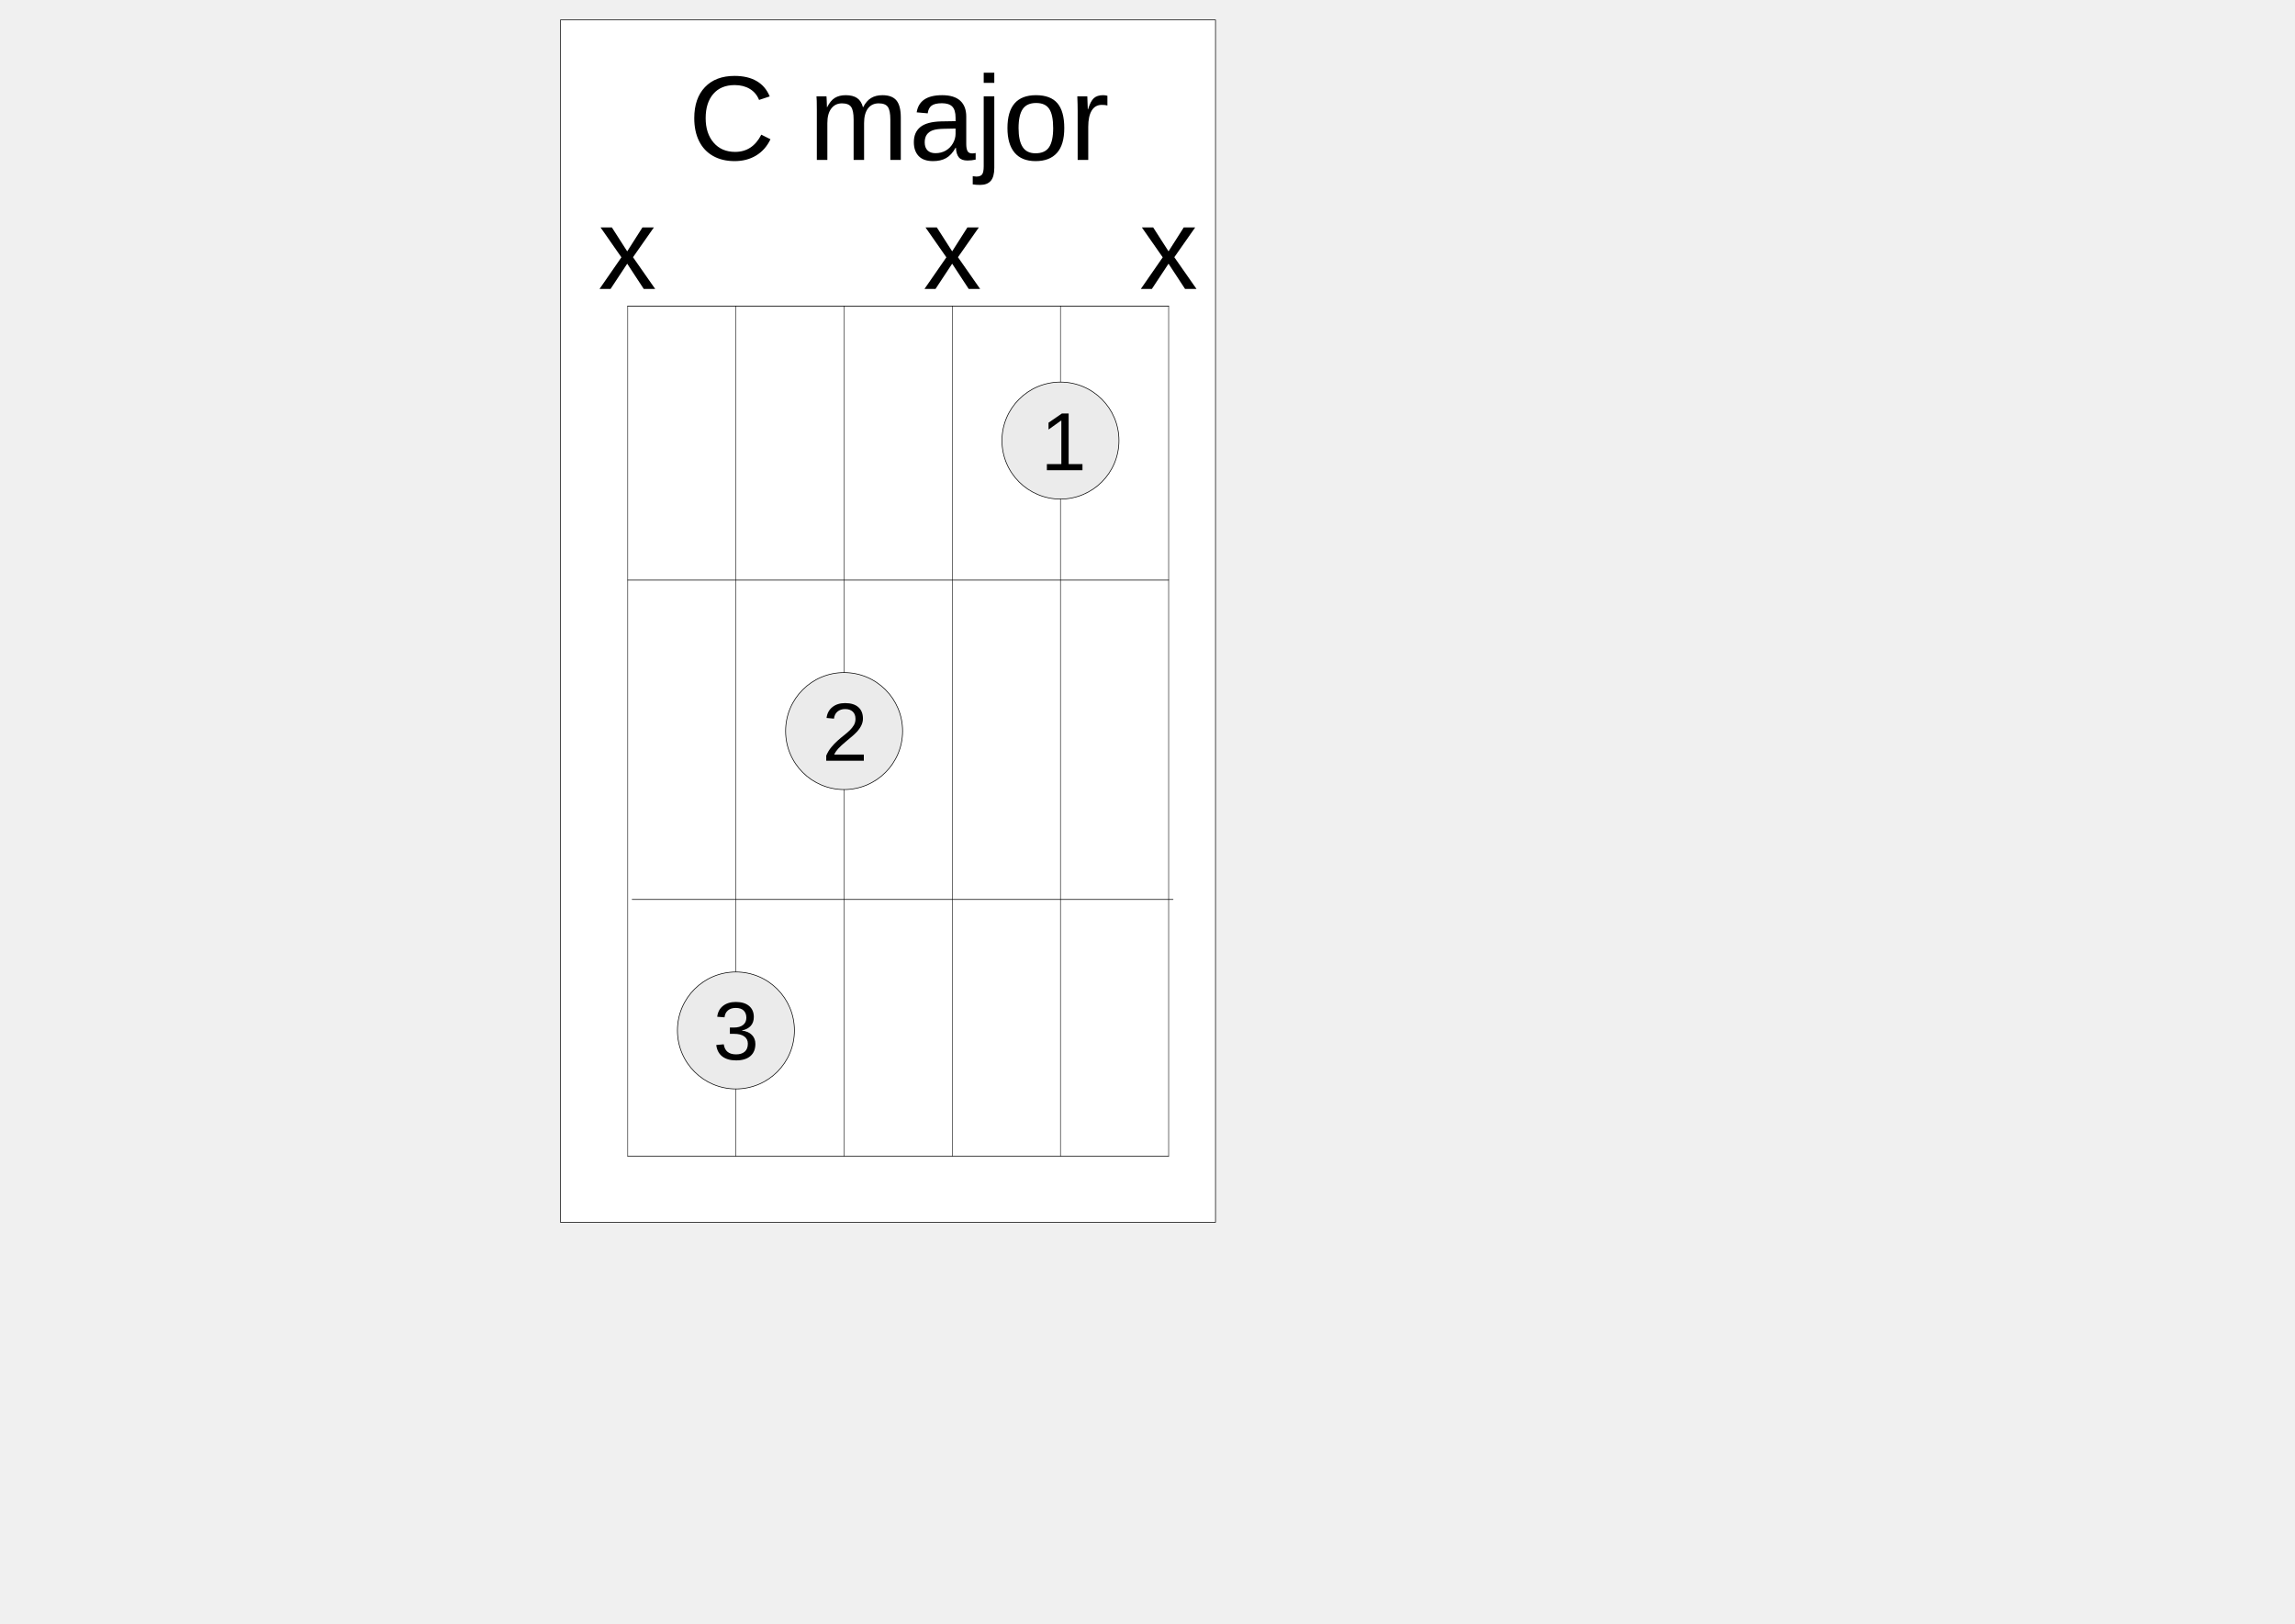
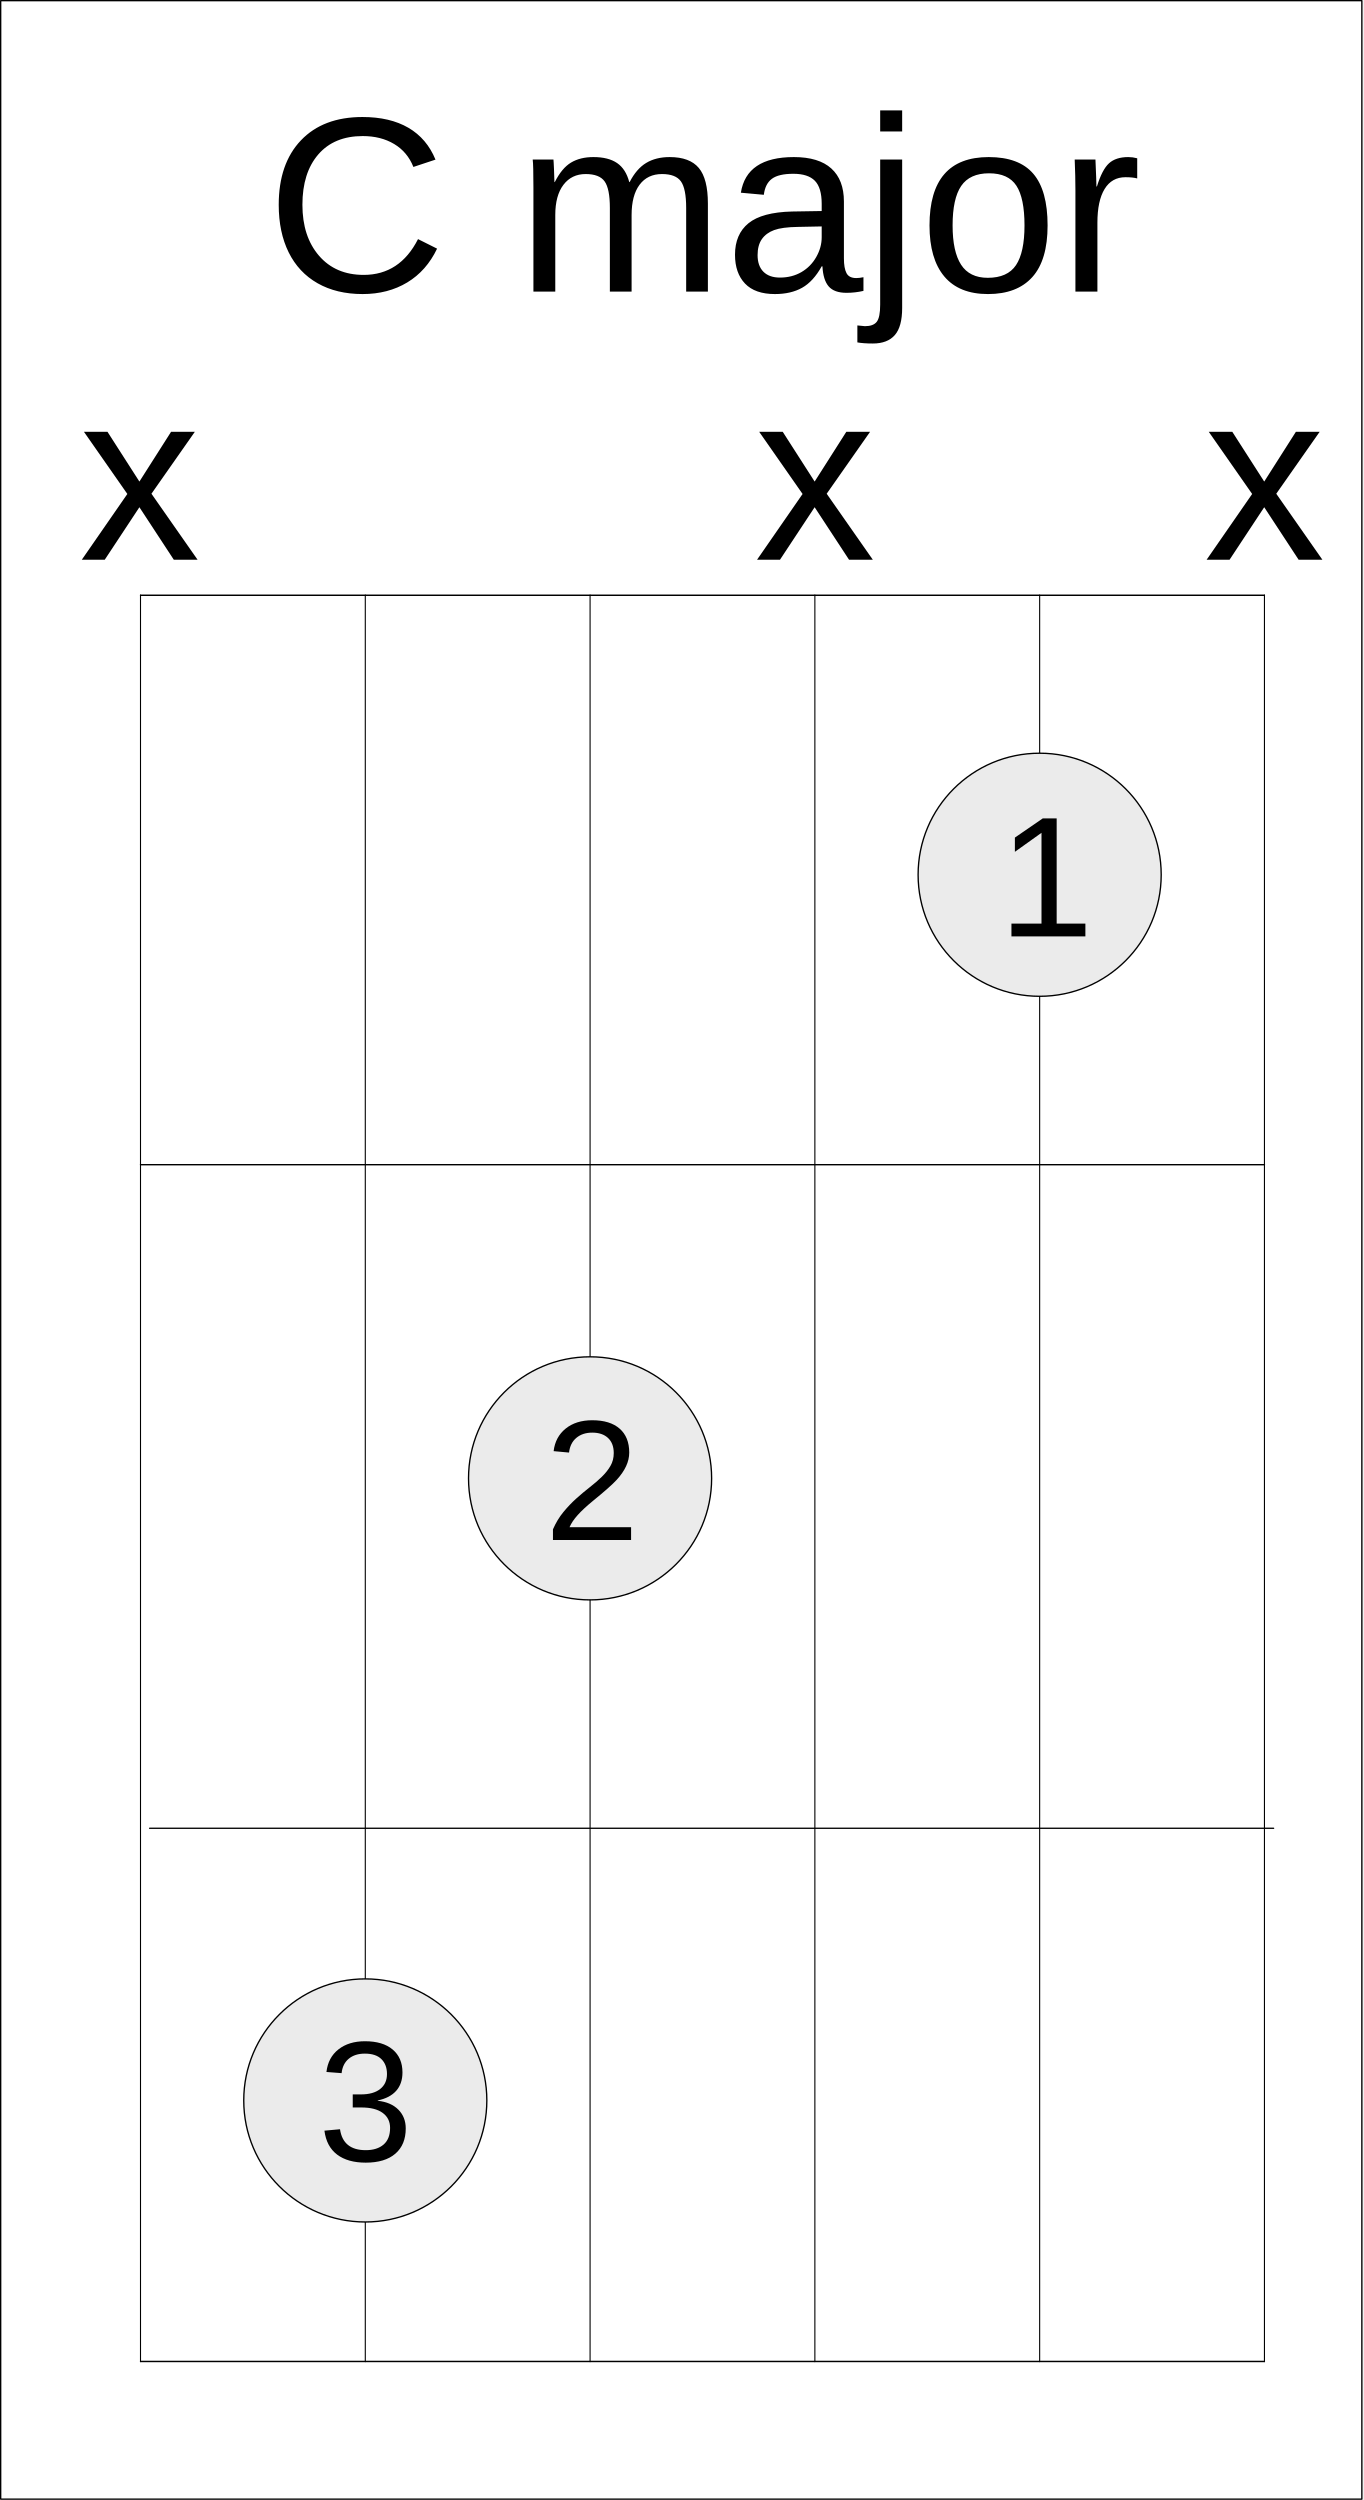
- <svg xmlns="http://www.w3.org/2000/svg" width="100%" height="100%" viewBox="0 0 3508 2481" version="1.1" xml:space="preserve" style="fill-rule:evenodd;clip-rule:evenodd;stroke-linecap:round;stroke-linejoin:round;stroke-miterlimit:1.5;">
-   <rect x="856.681" y="30.448" width="1001.275" height="1837.849" style="fill:white;stroke:black;stroke-width:1px;" />
-   <g transform="matrix(0.687501,0,0,0.998723,299.8539,0.597196)">
-     <path d="M959.535,467.82L959.535,1768.694" style="fill:none;stroke:black;stroke-width:1.17px;" />
-   </g>
-   <g transform="matrix(0.687501,0,0,0.998723,465.2082,0.597196)">
-     <path d="M959.535,467.82L959.535,1768.694" style="fill:none;stroke:black;stroke-width:1.17px;" />
-   </g>
-   <g transform="matrix(0.687501,0,0,0.998723,630.5626,0.597196)">
-     <path d="M959.535,467.82L959.535,1768.694" style="fill:none;stroke:black;stroke-width:1.17px;" />
-   </g>
-   <g transform="matrix(0.687501,0,0,0.998723,795.9169,0.597196)">
-     <path d="M959.535,467.82L959.535,1768.694" style="fill:none;stroke:black;stroke-width:1.17px;" />
-   </g>
-   <g transform="matrix(1,0,0,1,0,14.64006)">
-     <path d="M1786.306,872.051L959.535,872.051" style="fill:none;stroke:black;stroke-width:1px;" />
-   </g>
-   <g transform="matrix(1,0,0,1,6.731807,-54.37736)">
-     <path d="M959.535,1429.21L1786.306,1429.21" style="fill:none;stroke:black;stroke-width:1px;" />
-   </g>
-   <g transform="matrix(0.687501,0,0,0.998723,961.2712,0.597196)">
-     <path d="M959.535,467.82L959.535,1768.694" style="fill:none;stroke:black;stroke-width:1.17px;" />
-   </g>
-   <g transform="matrix(0.687501,0,0,0.998723,1126.626,0.597196)">
-     <path d="M959.535,467.82L959.535,1768.694" style="fill:none;stroke:black;stroke-width:1.17px;" />
-   </g>
-   <g transform="matrix(0.859376,0,0,0.998723,134.9337,0.597196)">
-     <path d="M959.535,467.82L1921.595,467.82" style="fill:none;stroke:black;stroke-width:1.07px;" />
-   </g>
-   <g transform="matrix(0.859376,0,0,0.998723,134.9337,0.597196)">
-     <path d="M959.535,1768.694L1921.595,1768.694" style="fill:none;stroke:black;stroke-width:1.07px;" />
-   </g>
-   <g transform="matrix(1,0,0,1,-496.0553,-139.4404)">
-     <circle cx="2117.007" cy="812.86" r="89.409" style="fill:rgb(235,235,235);stroke:black;stroke-width:1px;" />
-   </g>
-   <g transform="matrix(1,0,0,1,-826.764,304.5666)">
-     <circle cx="2117.007" cy="812.86" r="89.409" style="fill:rgb(235,235,235);stroke:black;stroke-width:1px;" />
-   </g>
-   <g transform="matrix(1,0,0,1,-992.1183,762.1726)">
-     <circle cx="2117.007" cy="812.86" r="89.409" style="fill:rgb(235,235,235);stroke:black;stroke-width:1px;" />
-   </g>
-   <g transform="matrix(1,0,0,1,35.55443,11.86759)">
-     <g transform="matrix(178.1043,0,0,178.1043,967.8633,429.8032)">
-         </g>
-     <text x="878.811px" y="429.803px" style="font-family:'ArialMT', 'Arial', sans-serif;font-size:178.104px;">x</text>
-   </g>
-   <g transform="matrix(1,0,0,1,532.2603,11.86759)">
-     <g transform="matrix(178.1043,0,0,178.1043,967.8633,429.8032)">
-         </g>
-     <text x="878.811px" y="429.803px" style="font-family:'ArialMT', 'Arial', sans-serif;font-size:178.104px;">x</text>
-   </g>
-   <g transform="matrix(1,0,0,1,862.969,11.86759)">
-     <g transform="matrix(178.1043,0,0,178.1043,967.8633,429.8032)">
-         </g>
-     <text x="878.811px" y="429.803px" style="font-family:'ArialMT', 'Arial', sans-serif;font-size:178.104px;">x</text>
-   </g>
-   <g transform="matrix(1,0,0,1,-313.5994,435.8461)">
-     <g transform="matrix(126.1329,0,0,126.1329,1640.339,726.9097)">
-         </g>
-     <text x="1570.19px" y="726.91px" style="font-family:'ArialMT', 'Arial', sans-serif;font-size:126.133px;">2</text>
-   </g>
-   <g transform="matrix(1,0,0,1,20.39932,-8.160854)">
-     <g transform="matrix(126.1329,0,0,126.1329,1640.339,726.9097)">
-         </g>
-     <text x="1570.19px" y="726.91px" style="font-family:'ArialMT', 'Arial', sans-serif;font-size:126.133px;">1</text>
-   </g>
-   <g transform="matrix(1,0,0,1,-480.1596,892.6515)">
-     <g transform="matrix(126.1329,0,0,126.1329,1640.339,726.9097)">
-         </g>
-     <text x="1570.19px" y="726.91px" style="font-family:'ArialMT', 'Arial', sans-serif;font-size:126.133px;">3</text>
-   </g>
-   <g transform="matrix(1,0,0,1,168.7172,39.73728)">
-     <g transform="matrix(183.9437,0,0,183.9437,1527.043,204.7234)">
-         </g>
-     <text x="883.151px" y="204.723px" style="font-family:'ArialMT', 'Arial', sans-serif;font-size:183.944px;">C major</text>
+ <svg xmlns="http://www.w3.org/2000/svg" width="100%" height="100%" viewBox="0 0 1003 1839" version="1.1" xml:space="preserve" style="fill-rule:evenodd;clip-rule:evenodd;stroke-linecap:round;stroke-linejoin:round;stroke-miterlimit:1.5;">
+   <g transform="matrix(1,0,0,1,-1252.8,-320.733)">
+     <g transform="matrix(1,0,0,1,396.6187,290.7849)">
+       <rect x="856.681" y="30.448" width="1001.275" height="1837.849" style="fill:white;stroke:black;stroke-width:1px;" />
+     </g>
+     <g transform="matrix(0.687501,0,0,0.998723,696.4726,291.3821)">
+       <path d="M959.535,467.82L959.535,1768.694" style="fill:none;stroke:black;stroke-width:1.17px;" />
+     </g>
+     <g transform="matrix(0.687501,0,0,0.998723,861.8269,291.3821)">
+       <path d="M959.535,467.82L959.535,1768.694" style="fill:none;stroke:black;stroke-width:1.17px;" />
+     </g>
+     <g transform="matrix(0.687501,0,0,0.998723,1027.181,291.3821)">
+       <path d="M959.535,467.82L959.535,1768.694" style="fill:none;stroke:black;stroke-width:1.17px;" />
+     </g>
+     <g transform="matrix(0.687501,0,0,0.998723,1192.536,291.3821)">
+       <path d="M959.535,467.82L959.535,1768.694" style="fill:none;stroke:black;stroke-width:1.17px;" />
+     </g>
+     <g transform="matrix(1,0,0,1,396.6187,305.425)">
+       <path d="M1786.306,872.051L959.535,872.051" style="fill:none;stroke:black;stroke-width:1px;" />
+     </g>
+     <g transform="matrix(1,0,0,1,403.3505,236.4076)">
+       <path d="M959.535,1429.21L1786.306,1429.21" style="fill:none;stroke:black;stroke-width:1px;" />
+     </g>
+     <g transform="matrix(0.687501,0,0,0.998723,1357.89,291.3821)">
+       <path d="M959.535,467.82L959.535,1768.694" style="fill:none;stroke:black;stroke-width:1.17px;" />
+     </g>
+     <g transform="matrix(0.687501,0,0,0.998723,1523.244,291.3821)">
+       <path d="M959.535,467.82L959.535,1768.694" style="fill:none;stroke:black;stroke-width:1.17px;" />
+     </g>
+     <g transform="matrix(0.859376,0,0,0.998723,531.5524,291.3821)">
+       <path d="M959.535,467.82L1921.595,467.82" style="fill:none;stroke:black;stroke-width:1.07px;" />
+     </g>
+     <g transform="matrix(0.859376,0,0,0.998723,531.5524,291.3821)">
+       <path d="M959.535,1768.694L1921.595,1768.694" style="fill:none;stroke:black;stroke-width:1.07px;" />
+     </g>
+     <g transform="matrix(1,0,0,1,-99.43663,151.3446)">
+       <circle cx="2117.007" cy="812.86" r="89.409" style="fill:rgb(235,235,235);stroke:black;stroke-width:1px;" />
+     </g>
+     <g transform="matrix(1,0,0,1,-430.1453,595.3515)">
+       <circle cx="2117.007" cy="812.86" r="89.409" style="fill:rgb(235,235,235);stroke:black;stroke-width:1px;" />
+     </g>
+     <g transform="matrix(1,0,0,1,-595.4996,1052.958)">
+       <circle cx="2117.007" cy="812.86" r="89.409" style="fill:rgb(235,235,235);stroke:black;stroke-width:1px;" />
+     </g>
+     <g transform="matrix(1,0,0,1,432.1731,302.6525)">
+       <g transform="matrix(178.1043,0,0,178.1043,967.8633,429.8032)">
+             </g>
+       <text x="878.811px" y="429.803px" style="font-family:'ArialMT', 'Arial', sans-serif;font-size:178.104px;">x</text>
+     </g>
+     <g transform="matrix(1,0,0,1,928.879,302.6525)">
+       <g transform="matrix(178.1043,0,0,178.1043,967.8633,429.8032)">
+             </g>
+       <text x="878.811px" y="429.803px" style="font-family:'ArialMT', 'Arial', sans-serif;font-size:178.104px;">x</text>
+     </g>
+     <g transform="matrix(1,0,0,1,1259.588,302.6525)">
+       <g transform="matrix(178.1043,0,0,178.1043,967.8633,429.8032)">
+             </g>
+       <text x="878.811px" y="429.803px" style="font-family:'ArialMT', 'Arial', sans-serif;font-size:178.104px;">x</text>
+     </g>
+     <g transform="matrix(1,0,0,1,83.01928,726.631)">
+       <g transform="matrix(126.1329,0,0,126.1329,1640.339,726.9097)">
+             </g>
+       <text x="1570.19px" y="726.91px" style="font-family:'ArialMT', 'Arial', sans-serif;font-size:126.133px;">2</text>
+     </g>
+     <g transform="matrix(1,0,0,1,417.018,282.6241)">
+       <g transform="matrix(126.1329,0,0,126.1329,1640.339,726.9097)">
+             </g>
+       <text x="1570.19px" y="726.91px" style="font-family:'ArialMT', 'Arial', sans-serif;font-size:126.133px;">1</text>
+     </g>
+     <g transform="matrix(1,0,0,1,-83.54095,1183.436)">
+       <g transform="matrix(126.1329,0,0,126.1329,1640.339,726.9097)">
+             </g>
+       <text x="1570.19px" y="726.91px" style="font-family:'ArialMT', 'Arial', sans-serif;font-size:126.133px;">3</text>
+     </g>
+     <g transform="matrix(1,0,0,1,565.3359,330.5222)">
+       <g transform="matrix(183.9437,0,0,183.9437,1527.043,204.7234)">
+             </g>
+       <text x="883.151px" y="204.723px" style="font-family:'ArialMT', 'Arial', sans-serif;font-size:183.944px;">C major</text>
+     </g>
  </g>
</svg>
